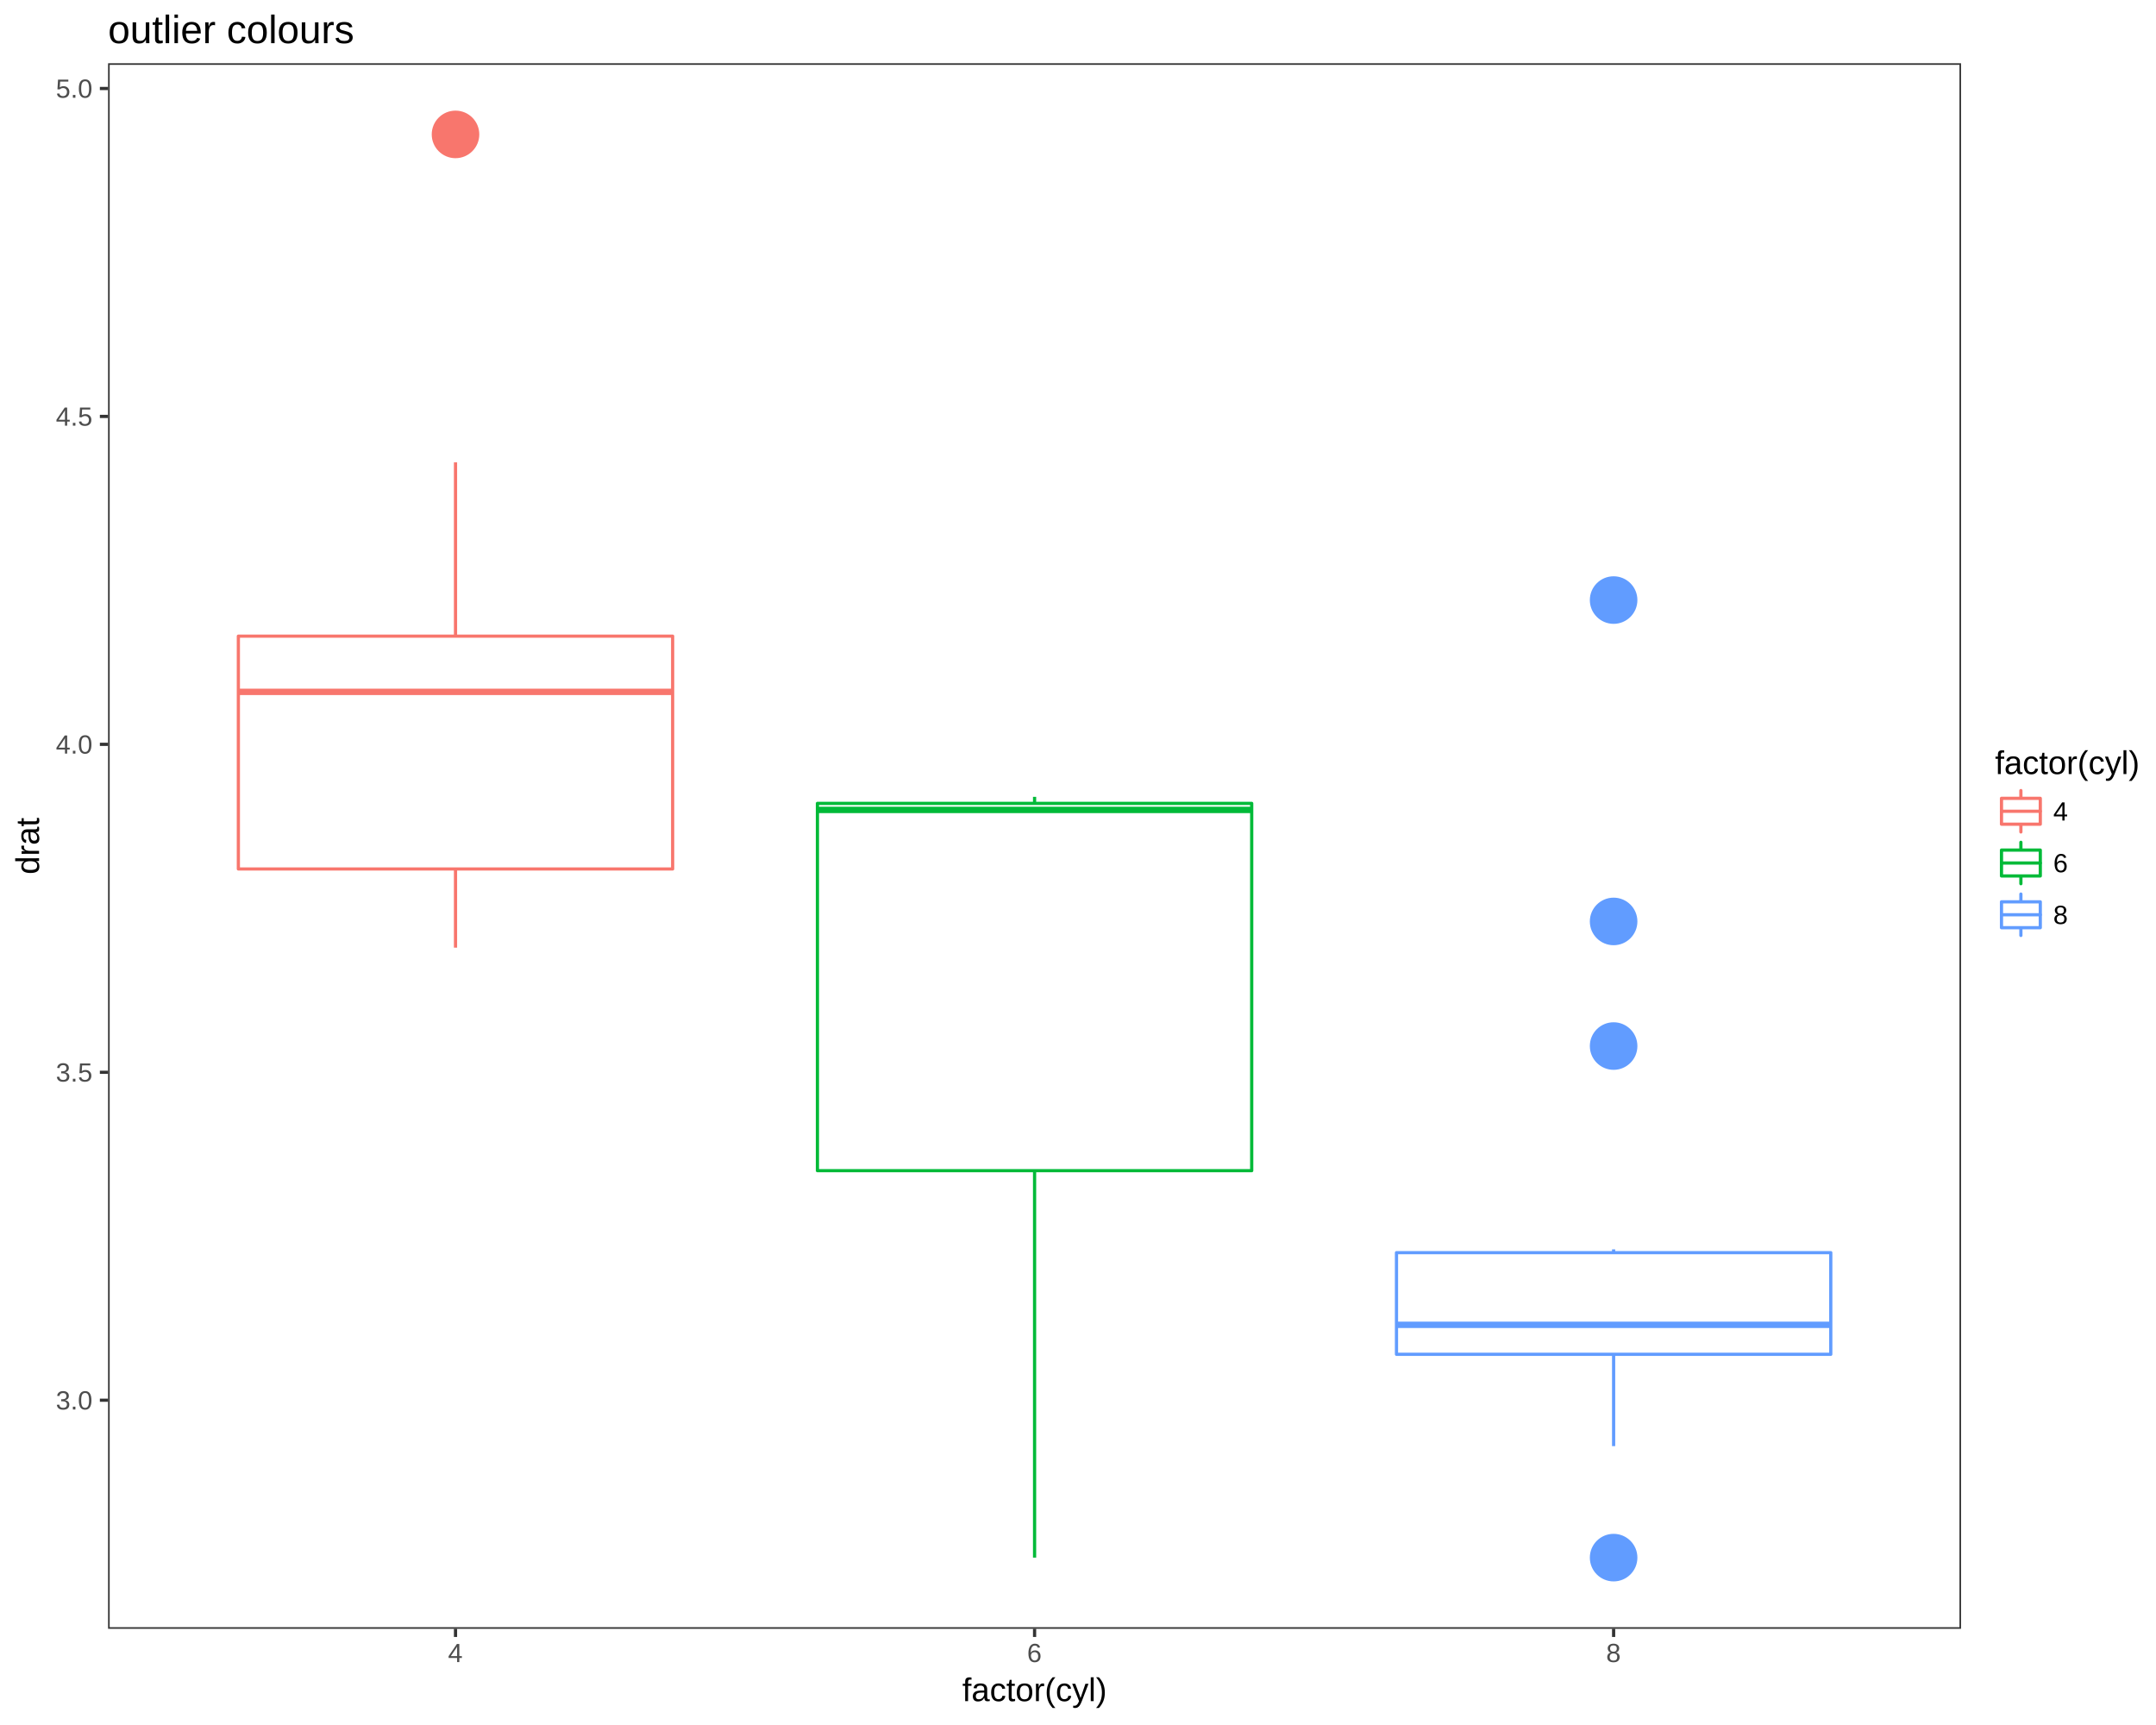
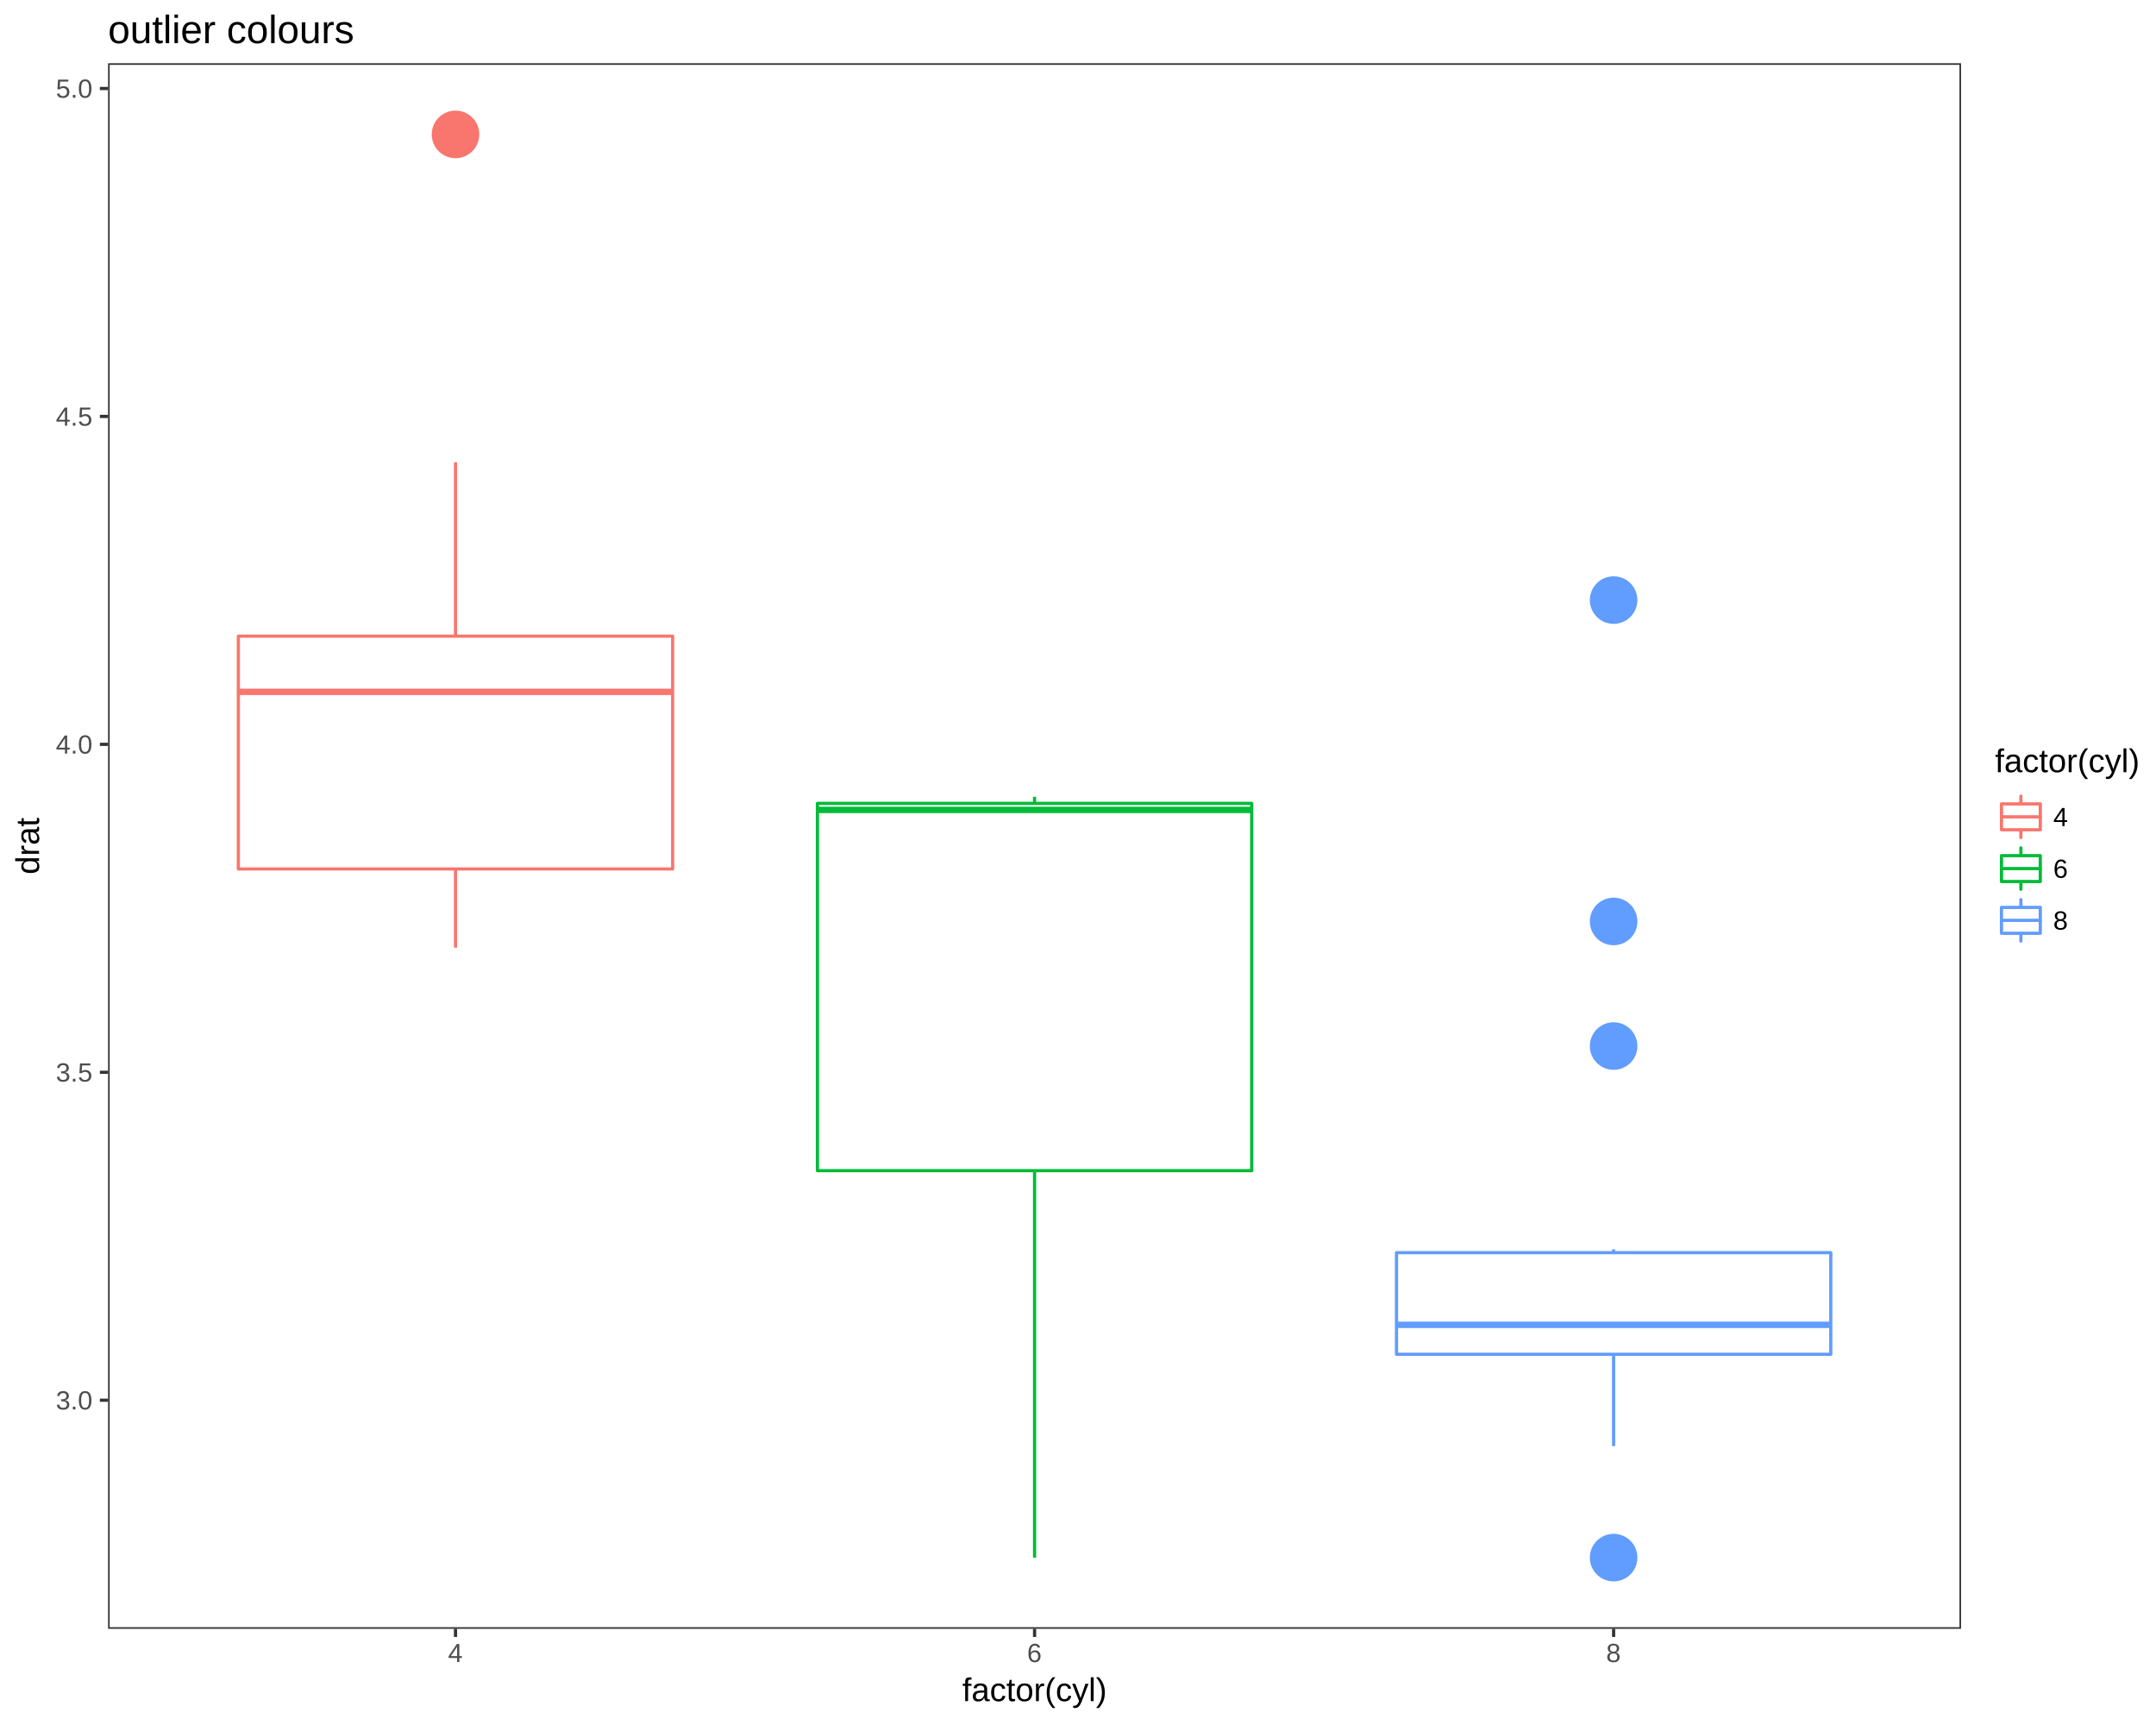
<svg xmlns="http://www.w3.org/2000/svg" viewBox="0 0 720.00 576.00">
  <defs>
    <style type="text/css">
    line, polyline, polygon, path, rect, circle {
      fill: none;
      stroke: #000000;
      stroke-linecap: round;
      stroke-linejoin: round;
      stroke-miterlimit: 10.00;
    }
  </style>
  </defs>
  <rect width="100%" height="100%" style="stroke: none; fill: #FFFFFF;" />
  <rect x="0.00" y="0.00" width="720.00" height="576.00" style="stroke-width: 1.07; stroke: #FFFFFF; fill: #FFFFFF;" />
  <defs>
    <clipPath id="cpMzYuMDl8NjU0LjkwfDU0My44OHwyMS4xMg==">
      <rect x="36.09" y="21.12" width="618.81" height="522.76" />
    </clipPath>
  </defs>
  <rect x="36.09" y="21.12" width="618.81" height="522.76" style="stroke-width: 1.07; stroke: none; fill: #FFFFFF;" clip-path="url(#cpMzYuMDl8NjU0LjkwfDU0My44OHwyMS4xMg==)" />
  <circle cx="152.12" cy="44.88" r="5.69pt" style="stroke-width: 0.71; stroke: #F8766D; fill: #F8766D;" clip-path="url(#cpMzYuMDl8NjU0LjkwfDU0My44OHwyMS4xMg==)" />
  <line x1="152.12" y1="212.42" x2="152.12" y2="154.38" style="stroke-width: 1.07; stroke: #F8766D; stroke-linecap: butt;" clip-path="url(#cpMzYuMDl8NjU0LjkwfDU0My44OHwyMS4xMg==)" />
  <line x1="152.12" y1="290.16" x2="152.12" y2="316.44" style="stroke-width: 1.07; stroke: #F8766D; stroke-linecap: butt;" clip-path="url(#cpMzYuMDl8NjU0LjkwfDU0My44OHwyMS4xMg==)" />
  <polygon points="79.60,212.42 79.60,290.16 224.63,290.16 224.63,212.42 79.60,212.42 " style="stroke-width: 1.07; stroke: #F8766D; fill: #FFFFFF;" clip-path="url(#cpMzYuMDl8NjU0LjkwfDU0My44OHwyMS4xMg==)" />
  <line x1="79.60" y1="231.03" x2="224.63" y2="231.03" style="stroke-width: 2.13; stroke: #F8766D; stroke-linecap: butt;" clip-path="url(#cpMzYuMDl8NjU0LjkwfDU0My44OHwyMS4xMg==)" />
  <line x1="345.50" y1="268.26" x2="345.50" y2="266.07" style="stroke-width: 1.07; stroke: #00BA38; stroke-linecap: butt;" clip-path="url(#cpMzYuMDl8NjU0LjkwfDU0My44OHwyMS4xMg==)" />
  <line x1="345.50" y1="390.90" x2="345.50" y2="520.11" style="stroke-width: 1.07; stroke: #00BA38; stroke-linecap: butt;" clip-path="url(#cpMzYuMDl8NjU0LjkwfDU0My44OHwyMS4xMg==)" />
  <polygon points="272.98,268.26 272.98,390.90 418.01,390.90 418.01,268.26 272.98,268.26 " style="stroke-width: 1.07; stroke: #00BA38; fill: #FFFFFF;" clip-path="url(#cpMzYuMDl8NjU0LjkwfDU0My44OHwyMS4xMg==)" />
  <line x1="272.98" y1="270.45" x2="418.01" y2="270.45" style="stroke-width: 2.13; stroke: #00BA38; stroke-linecap: butt;" clip-path="url(#cpMzYuMDl8NjU0LjkwfDU0My44OHwyMS4xMg==)" />
  <circle cx="538.87" cy="520.11" r="5.69pt" style="stroke-width: 0.71; stroke: #619CFF; fill: #619CFF;" clip-path="url(#cpMzYuMDl8NjU0LjkwfDU0My44OHwyMS4xMg==)" />
  <circle cx="538.87" cy="307.68" r="5.69pt" style="stroke-width: 0.71; stroke: #619CFF; fill: #619CFF;" clip-path="url(#cpMzYuMDl8NjU0LjkwfDU0My44OHwyMS4xMg==)" />
  <circle cx="538.87" cy="200.37" r="5.69pt" style="stroke-width: 0.71; stroke: #619CFF; fill: #619CFF;" clip-path="url(#cpMzYuMDl8NjU0LjkwfDU0My44OHwyMS4xMg==)" />
  <circle cx="538.87" cy="349.29" r="5.69pt" style="stroke-width: 0.71; stroke: #619CFF; fill: #619CFF;" clip-path="url(#cpMzYuMDl8NjU0LjkwfDU0My44OHwyMS4xMg==)" />
  <line x1="538.87" y1="418.28" x2="538.87" y2="417.18" style="stroke-width: 1.07; stroke: #619CFF; stroke-linecap: butt;" clip-path="url(#cpMzYuMDl8NjU0LjkwfDU0My44OHwyMS4xMg==)" />
  <line x1="538.87" y1="452.22" x2="538.87" y2="482.88" style="stroke-width: 1.07; stroke: #619CFF; stroke-linecap: butt;" clip-path="url(#cpMzYuMDl8NjU0LjkwfDU0My44OHwyMS4xMg==)" />
  <polygon points="466.36,418.28 466.36,452.22 611.39,452.22 611.39,418.28 466.36,418.28 " style="stroke-width: 1.07; stroke: #619CFF; fill: #FFFFFF;" clip-path="url(#cpMzYuMDl8NjU0LjkwfDU0My44OHwyMS4xMg==)" />
  <line x1="466.36" y1="442.37" x2="611.39" y2="442.37" style="stroke-width: 2.13; stroke: #619CFF; stroke-linecap: butt;" clip-path="url(#cpMzYuMDl8NjU0LjkwfDU0My44OHwyMS4xMg==)" />
  <rect x="36.09" y="21.12" width="618.81" height="522.76" style="stroke-width: 1.07; stroke: #333333;" clip-path="url(#cpMzYuMDl8NjU0LjkwfDU0My44OHwyMS4xMg==)" />
  <defs>
    <clipPath id="cpMC4wMHw3MjAuMDB8NTc2LjAwfDAuMDA=">
      <rect x="0.00" y="0.00" width="720.00" height="576.00" />
    </clipPath>
  </defs>
  <g clip-path="url(#cpMC4wMHw3MjAuMDB8NTc2LjAwfDAuMDA=)">
    <text x="18.65" y="470.65" style="font-size: 8.80px; fill: #4D4D4D; font-family: Liberation Sans;" textLength="12.51px" lengthAdjust="spacingAndGlyphs">3.0</text>
  </g>
  <g clip-path="url(#cpMC4wMHw3MjAuMDB8NTc2LjAwfDAuMDA=)">
    <text x="18.65" y="361.15" style="font-size: 8.80px; fill: #4D4D4D; font-family: Liberation Sans;" textLength="12.51px" lengthAdjust="spacingAndGlyphs">3.5</text>
  </g>
  <g clip-path="url(#cpMC4wMHw3MjAuMDB8NTc2LjAwfDAuMDA=)">
    <text x="18.65" y="251.64" style="font-size: 8.80px; fill: #4D4D4D; font-family: Liberation Sans;" textLength="12.51px" lengthAdjust="spacingAndGlyphs">4.0</text>
  </g>
  <g clip-path="url(#cpMC4wMHw3MjAuMDB8NTc2LjAwfDAuMDA=)">
    <text x="18.65" y="142.14" style="font-size: 8.80px; fill: #4D4D4D; font-family: Liberation Sans;" textLength="12.51px" lengthAdjust="spacingAndGlyphs">4.5</text>
  </g>
  <g clip-path="url(#cpMC4wMHw3MjAuMDB8NTc2LjAwfDAuMDA=)">
    <text x="18.65" y="32.64" style="font-size: 8.80px; fill: #4D4D4D; font-family: Liberation Sans;" textLength="12.51px" lengthAdjust="spacingAndGlyphs">5.0</text>
  </g>
  <polyline points="33.35,467.55 36.09,467.55 " style="stroke-width: 1.07; stroke: #333333; stroke-linecap: butt;" clip-path="url(#cpMC4wMHw3MjAuMDB8NTc2LjAwfDAuMDA=)" />
  <polyline points="33.35,358.05 36.09,358.05 " style="stroke-width: 1.07; stroke: #333333; stroke-linecap: butt;" clip-path="url(#cpMC4wMHw3MjAuMDB8NTc2LjAwfDAuMDA=)" />
  <polyline points="33.35,248.55 36.09,248.55 " style="stroke-width: 1.07; stroke: #333333; stroke-linecap: butt;" clip-path="url(#cpMC4wMHw3MjAuMDB8NTc2LjAwfDAuMDA=)" />
  <polyline points="33.35,139.05 36.09,139.05 " style="stroke-width: 1.07; stroke: #333333; stroke-linecap: butt;" clip-path="url(#cpMC4wMHw3MjAuMDB8NTc2LjAwfDAuMDA=)" />
  <polyline points="33.35,29.55 36.09,29.55 " style="stroke-width: 1.07; stroke: #333333; stroke-linecap: butt;" clip-path="url(#cpMC4wMHw3MjAuMDB8NTc2LjAwfDAuMDA=)" />
  <polyline points="152.12,546.61 152.12,543.88 " style="stroke-width: 1.07; stroke: #333333; stroke-linecap: butt;" clip-path="url(#cpMC4wMHw3MjAuMDB8NTc2LjAwfDAuMDA=)" />
  <polyline points="345.50,546.61 345.50,543.88 " style="stroke-width: 1.07; stroke: #333333; stroke-linecap: butt;" clip-path="url(#cpMC4wMHw3MjAuMDB8NTc2LjAwfDAuMDA=)" />
  <polyline points="538.87,546.61 538.87,543.88 " style="stroke-width: 1.07; stroke: #333333; stroke-linecap: butt;" clip-path="url(#cpMC4wMHw3MjAuMDB8NTc2LjAwfDAuMDA=)" />
  <g clip-path="url(#cpMC4wMHw3MjAuMDB8NTc2LjAwfDAuMDA=)">
    <text x="149.61" y="554.99" style="font-size: 8.80px; fill: #4D4D4D; font-family: Liberation Sans;" textLength="5.01px" lengthAdjust="spacingAndGlyphs">4</text>
  </g>
  <g clip-path="url(#cpMC4wMHw3MjAuMDB8NTc2LjAwfDAuMDA=)">
    <text x="342.99" y="554.99" style="font-size: 8.80px; fill: #4D4D4D; font-family: Liberation Sans;" textLength="5.01px" lengthAdjust="spacingAndGlyphs">6</text>
  </g>
  <g clip-path="url(#cpMC4wMHw3MjAuMDB8NTc2LjAwfDAuMDA=)">
    <text x="536.37" y="554.99" style="font-size: 8.80px; fill: #4D4D4D; font-family: Liberation Sans;" textLength="5.01px" lengthAdjust="spacingAndGlyphs">8</text>
  </g>
  <g clip-path="url(#cpMC4wMHw3MjAuMDB8NTc2LjAwfDAuMDA=)">
    <text x="321.35" y="568.04" style="font-size: 11.00px; font-family: Liberation Sans;" textLength="48.28px" lengthAdjust="spacingAndGlyphs">factor(cyl)</text>
  </g>
  <g clip-path="url(#cpMC4wMHw3MjAuMDB8NTc2LjAwfDAuMDA=)">
    <text transform="translate(13.04,291.97) rotate(-90)" style="font-size: 11.00px; font-family: Liberation Sans;" textLength="18.95px" lengthAdjust="spacingAndGlyphs">drat</text>
  </g>
-   <rect x="666.24" y="250.90" width="48.28" height="63.18" style="stroke-width: 1.07; stroke: none; fill: #FFFFFF;" clip-path="url(#cpMC4wMHw3MjAuMDB8NTc2LjAwfDAuMDA=)" />
+   <rect x="666.24" y="249.04" width="48.28" height="66.91" style="stroke-width: 1.07; stroke: none; fill: #FFFFFF;" clip-path="url(#cpMC4wMHw3MjAuMDB8NTc2LjAwfDAuMDA=)" />
  <g clip-path="url(#cpMC4wMHw3MjAuMDB8NTc2LjAwfDAuMDA=)">
-     <text x="666.24" y="258.47" style="font-size: 11.00px; font-family: Liberation Sans;" textLength="48.28px" lengthAdjust="spacingAndGlyphs">factor(cyl)</text>
+     <text x="666.24" y="257.85" style="font-size: 11.00px; font-family: Liberation Sans;" textLength="48.28px" lengthAdjust="spacingAndGlyphs">factor(cyl)</text>
  </g>
-   <rect x="666.24" y="262.25" width="17.28" height="17.28" style="stroke-width: 1.07; stroke: none; fill: #FFFFFF;" clip-path="url(#cpMC4wMHw3MjAuMDB8NTc2LjAwfDAuMDA=)" />
-   <polyline points="674.88,277.80 674.88,275.21 " style="stroke-width: 1.07; stroke: #F8766D;" clip-path="url(#cpMC4wMHw3MjAuMDB8NTc2LjAwfDAuMDA=)" />
-   <polyline points="674.88,266.57 674.88,263.98 " style="stroke-width: 1.07; stroke: #F8766D;" clip-path="url(#cpMC4wMHw3MjAuMDB8NTc2LjAwfDAuMDA=)" />
-   <rect x="668.40" y="266.57" width="12.96" height="8.64" style="stroke-width: 1.07; stroke: #F8766D; fill: #FFFFFF;" clip-path="url(#cpMC4wMHw3MjAuMDB8NTc2LjAwfDAuMDA=)" />
-   <polyline points="668.40,270.89 681.36,270.89 " style="stroke-width: 1.07; stroke: #F8766D;" clip-path="url(#cpMC4wMHw3MjAuMDB8NTc2LjAwfDAuMDA=)" />
-   <rect x="666.24" y="279.53" width="17.28" height="17.28" style="stroke-width: 1.07; stroke: none; fill: #FFFFFF;" clip-path="url(#cpMC4wMHw3MjAuMDB8NTc2LjAwfDAuMDA=)" />
-   <polyline points="674.88,295.08 674.88,292.49 " style="stroke-width: 1.07; stroke: #00BA38;" clip-path="url(#cpMC4wMHw3MjAuMDB8NTc2LjAwfDAuMDA=)" />
-   <polyline points="674.88,283.85 674.88,281.26 " style="stroke-width: 1.07; stroke: #00BA38;" clip-path="url(#cpMC4wMHw3MjAuMDB8NTc2LjAwfDAuMDA=)" />
-   <rect x="668.40" y="283.85" width="12.96" height="8.64" style="stroke-width: 1.07; stroke: #00BA38; fill: #FFFFFF;" clip-path="url(#cpMC4wMHw3MjAuMDB8NTc2LjAwfDAuMDA=)" />
-   <polyline points="668.40,288.17 681.36,288.17 " style="stroke-width: 1.07; stroke: #00BA38;" clip-path="url(#cpMC4wMHw3MjAuMDB8NTc2LjAwfDAuMDA=)" />
-   <rect x="666.24" y="296.81" width="17.28" height="17.28" style="stroke-width: 1.07; stroke: none; fill: #FFFFFF;" clip-path="url(#cpMC4wMHw3MjAuMDB8NTc2LjAwfDAuMDA=)" />
-   <polyline points="674.88,312.36 674.88,309.77 " style="stroke-width: 1.07; stroke: #619CFF;" clip-path="url(#cpMC4wMHw3MjAuMDB8NTc2LjAwfDAuMDA=)" />
-   <polyline points="674.88,301.13 674.88,298.54 " style="stroke-width: 1.07; stroke: #619CFF;" clip-path="url(#cpMC4wMHw3MjAuMDB8NTc2LjAwfDAuMDA=)" />
-   <rect x="668.40" y="301.13" width="12.96" height="8.64" style="stroke-width: 1.07; stroke: #619CFF; fill: #FFFFFF;" clip-path="url(#cpMC4wMHw3MjAuMDB8NTc2LjAwfDAuMDA=)" />
-   <polyline points="668.40,305.45 681.36,305.45 " style="stroke-width: 1.07; stroke: #619CFF;" clip-path="url(#cpMC4wMHw3MjAuMDB8NTc2LjAwfDAuMDA=)" />
+   <rect x="666.24" y="264.11" width="17.28" height="17.28" style="stroke-width: 1.07; stroke: none; fill: #FFFFFF;" clip-path="url(#cpMC4wMHw3MjAuMDB8NTc2LjAwfDAuMDA=)" />
+   <polyline points="674.88,279.66 674.88,277.07 " style="stroke-width: 1.07; stroke: #F8766D;" clip-path="url(#cpMC4wMHw3MjAuMDB8NTc2LjAwfDAuMDA=)" />
+   <polyline points="674.88,268.43 674.88,265.84 " style="stroke-width: 1.07; stroke: #F8766D;" clip-path="url(#cpMC4wMHw3MjAuMDB8NTc2LjAwfDAuMDA=)" />
+   <rect x="668.40" y="268.43" width="12.96" height="8.64" style="stroke-width: 1.07; stroke: #F8766D; fill: #FFFFFF;" clip-path="url(#cpMC4wMHw3MjAuMDB8NTc2LjAwfDAuMDA=)" />
+   <polyline points="668.40,272.75 681.36,272.75 " style="stroke-width: 1.07; stroke: #F8766D;" clip-path="url(#cpMC4wMHw3MjAuMDB8NTc2LjAwfDAuMDA=)" />
+   <rect x="666.24" y="281.39" width="17.28" height="17.28" style="stroke-width: 1.07; stroke: none; fill: #FFFFFF;" clip-path="url(#cpMC4wMHw3MjAuMDB8NTc2LjAwfDAuMDA=)" />
+   <polyline points="674.88,296.94 674.88,294.35 " style="stroke-width: 1.07; stroke: #00BA38;" clip-path="url(#cpMC4wMHw3MjAuMDB8NTc2LjAwfDAuMDA=)" />
+   <polyline points="674.88,285.71 674.88,283.12 " style="stroke-width: 1.07; stroke: #00BA38;" clip-path="url(#cpMC4wMHw3MjAuMDB8NTc2LjAwfDAuMDA=)" />
+   <rect x="668.40" y="285.71" width="12.96" height="8.64" style="stroke-width: 1.07; stroke: #00BA38; fill: #FFFFFF;" clip-path="url(#cpMC4wMHw3MjAuMDB8NTc2LjAwfDAuMDA=)" />
+   <polyline points="668.40,290.03 681.36,290.03 " style="stroke-width: 1.07; stroke: #00BA38;" clip-path="url(#cpMC4wMHw3MjAuMDB8NTc2LjAwfDAuMDA=)" />
+   <rect x="666.24" y="298.67" width="17.28" height="17.28" style="stroke-width: 1.07; stroke: none; fill: #FFFFFF;" clip-path="url(#cpMC4wMHw3MjAuMDB8NTc2LjAwfDAuMDA=)" />
+   <polyline points="674.88,314.22 674.88,311.63 " style="stroke-width: 1.07; stroke: #619CFF;" clip-path="url(#cpMC4wMHw3MjAuMDB8NTc2LjAwfDAuMDA=)" />
+   <polyline points="674.88,302.99 674.88,300.40 " style="stroke-width: 1.07; stroke: #619CFF;" clip-path="url(#cpMC4wMHw3MjAuMDB8NTc2LjAwfDAuMDA=)" />
+   <rect x="668.40" y="302.99" width="12.96" height="8.64" style="stroke-width: 1.07; stroke: #619CFF; fill: #FFFFFF;" clip-path="url(#cpMC4wMHw3MjAuMDB8NTc2LjAwfDAuMDA=)" />
+   <polyline points="668.40,307.31 681.36,307.31 " style="stroke-width: 1.07; stroke: #619CFF;" clip-path="url(#cpMC4wMHw3MjAuMDB8NTc2LjAwfDAuMDA=)" />
  <g clip-path="url(#cpMC4wMHw3MjAuMDB8NTc2LjAwfDAuMDA=)">
-     <text x="685.68" y="273.98" style="font-size: 8.80px; font-family: Liberation Sans;" textLength="5.01px" lengthAdjust="spacingAndGlyphs">4</text>
+     <text x="685.68" y="275.85" style="font-size: 8.80px; font-family: Liberation Sans;" textLength="5.01px" lengthAdjust="spacingAndGlyphs">4</text>
  </g>
  <g clip-path="url(#cpMC4wMHw3MjAuMDB8NTc2LjAwfDAuMDA=)">
-     <text x="685.68" y="291.26" style="font-size: 8.80px; font-family: Liberation Sans;" textLength="5.01px" lengthAdjust="spacingAndGlyphs">6</text>
+     <text x="685.68" y="293.13" style="font-size: 8.80px; font-family: Liberation Sans;" textLength="5.01px" lengthAdjust="spacingAndGlyphs">6</text>
  </g>
  <g clip-path="url(#cpMC4wMHw3MjAuMDB8NTc2LjAwfDAuMDA=)">
-     <text x="685.68" y="308.54" style="font-size: 8.80px; font-family: Liberation Sans;" textLength="5.01px" lengthAdjust="spacingAndGlyphs">8</text>
+     <text x="685.68" y="310.41" style="font-size: 8.80px; font-family: Liberation Sans;" textLength="5.01px" lengthAdjust="spacingAndGlyphs">8</text>
  </g>
  <g clip-path="url(#cpMC4wMHw3MjAuMDB8NTc2LjAwfDAuMDA=)">
    <text x="36.09" y="14.42" style="font-size: 13.20px; font-family: Liberation Sans;" textLength="80.93px" lengthAdjust="spacingAndGlyphs">outlier colours</text>
  </g>
</svg>
